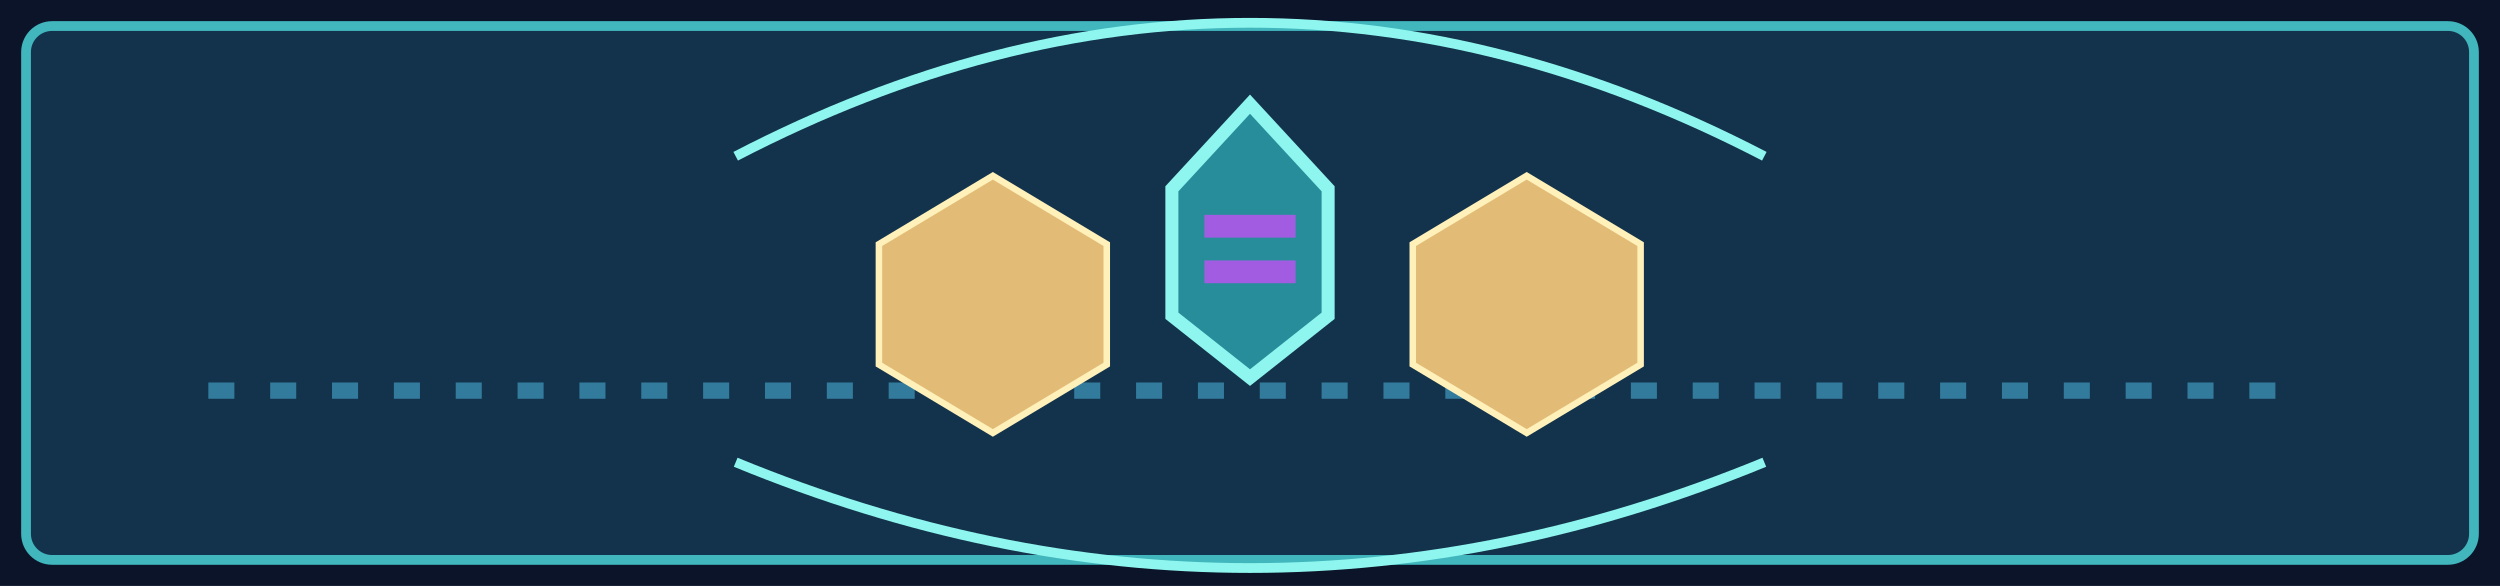
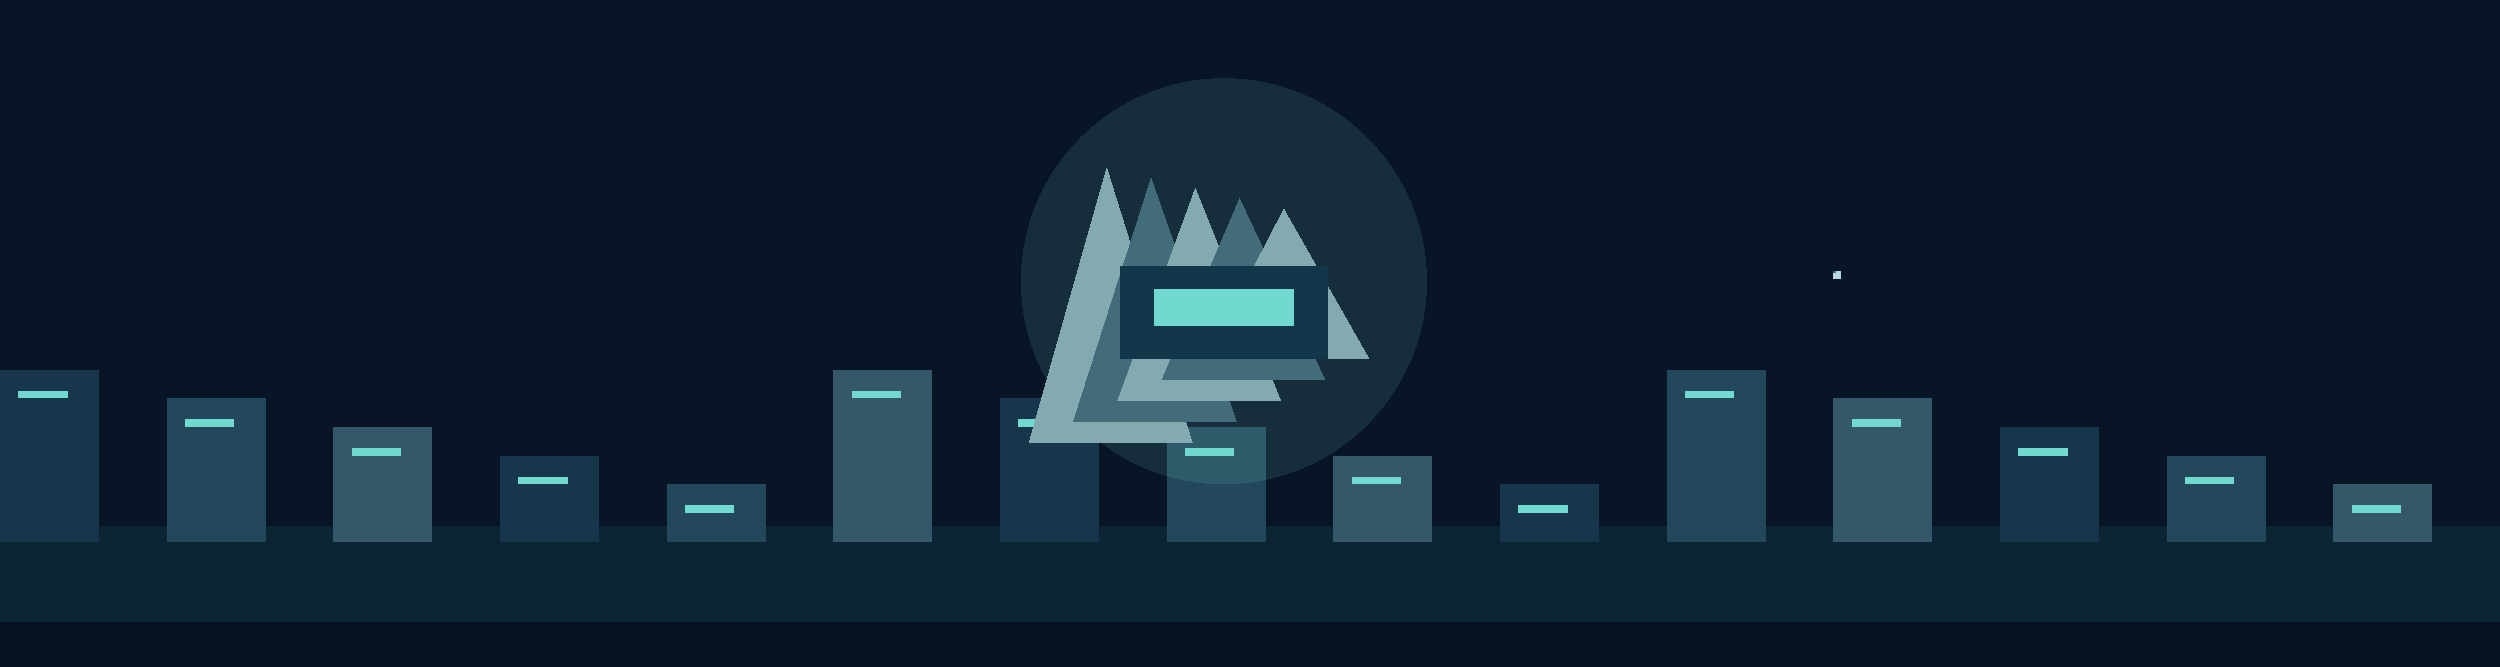
- <svg xmlns="http://www.w3.org/2000/svg" width="768" height="180" viewBox="0 0 768 180">
-   <rect width="768" height="180" fill="#0b1429" />
-   <rect x="8" y="8" width="752" height="164" rx="8" fill="#12334b" stroke="#41b6bd" stroke-width="3" />
-   <path d="M64 120H704" stroke="#337b9d" stroke-width="5" stroke-dasharray="8 11" />
-   <g fill="#e2bc77" stroke="#fff1b9" stroke-width="2">
-     <path d="M270 75l35-21 35 21v37l-35 21-35-21z" />
-     <path d="M434 75l35-21 35 21v37l-35 21-35-21z" />
-   </g>
-   <path d="M360 58l24-26 24 26v39l-24 19-24-19z" fill="#288d9b" stroke="#8ff6ef" stroke-width="4" />
-   <g fill="#a15ce2">
-     <rect x="370" y="66" width="28" height="7" />
-     <rect x="370" y="80" width="28" height="7" />
-   </g>
-   <g stroke="#8ff6ef" fill="none" stroke-width="3">
-     <path d="M226 48q158-82 316 0" />
-     <path d="M226 142q158 65 316 0" />
-   </g>
+ <svg xmlns="http://www.w3.org/2000/svg" width="960" height="256" viewBox="0 0 960 256" shape-rendering="crispEdges">
+   <rect width="960" height="256" fill="#081526" />
+   <rect y="202" width="960" height="54" fill="#0c2535" />
+   <rect x="704" y="104" width="3" height="3" fill="#b6d7dc" />
+   <rect x="704" y="104" width="1" height="1" fill="#426176" />
+   <rect x="704" y="104" width="1" height="1" fill="#426176" />
+   <rect x="704" y="104" width="1" height="1" fill="#b6d7dc" />
+   <rect x="704" y="104" width="1" height="1" fill="#426176" />
+   <rect x="704" y="104" width="1" height="1" fill="#426176" />
+   <rect x="704" y="104" width="1" height="1" fill="#b6d7dc" />
+   <rect x="704" y="104" width="1" height="1" fill="#426176" />
+   <rect x="704" y="104" width="1" height="1" fill="#426176" />
+   <rect x="704" y="104" width="3" height="3" fill="#b6d7dc" />
+   <rect x="704" y="104" width="1" height="1" fill="#426176" />
+   <rect x="704" y="104" width="1" height="1" fill="#426176" />
+   <rect x="704" y="104" width="1" height="1" fill="#b6d7dc" />
+   <rect x="704" y="104" width="1" height="1" fill="#426176" />
+   <rect x="704" y="104" width="1" height="1" fill="#426176" />
+   <rect x="704" y="104" width="1" height="1" fill="#b6d7dc" />
+   <rect x="704" y="104" width="1" height="1" fill="#426176" />
+   <rect x="704" y="104" width="1" height="1" fill="#426176" />
+   <rect x="704" y="104" width="3" height="3" fill="#b6d7dc" />
+   <rect x="704" y="104" width="1" height="1" fill="#426176" />
+   <rect x="704" y="104" width="1" height="1" fill="#426176" />
+   <rect x="704" y="104" width="1" height="1" fill="#b6d7dc" />
+   <rect x="704" y="104" width="1" height="1" fill="#426176" />
+   <rect x="704" y="104" width="1" height="1" fill="#426176" />
+   <rect x="704" y="104" width="1" height="1" fill="#b6d7dc" />
+   <rect x="704" y="104" width="1" height="1" fill="#426176" />
+   <rect x="704" y="104" width="1" height="1" fill="#426176" />
+   <rect x="704" y="104" width="3" height="3" fill="#b6d7dc" />
+   <rect x="704" y="104" width="1" height="1" fill="#426176" />
+   <rect x="704" y="104" width="1" height="1" fill="#426176" />
+   <rect x="704" y="104" width="1" height="1" fill="#b6d7dc" />
+   <rect x="704" y="104" width="1" height="1" fill="#426176" />
+   <rect x="704" y="104" width="1" height="1" fill="#426176" />
+   <rect x="704" y="104" width="1" height="1" fill="#b6d7dc" />
+   <rect x="704" y="104" width="1" height="1" fill="#426176" />
+   <rect x="704" y="104" width="1" height="1" fill="#426176" />
+   <rect x="704" y="104" width="3" height="3" fill="#b6d7dc" />
+   <rect x="704" y="104" width="1" height="1" fill="#426176" />
+   <rect x="704" y="104" width="1" height="1" fill="#426176" />
+   <rect x="704" y="104" width="1" height="1" fill="#b6d7dc" />
+   <rect x="704" y="104" width="1" height="1" fill="#426176" />
+   <rect x="704" y="104" width="1" height="1" fill="#426176" />
+   <rect x="704" y="104" width="1" height="1" fill="#b6d7dc" />
+   <rect x="704" y="104" width="1" height="1" fill="#426176" />
+   <rect x="704" y="104" width="1" height="1" fill="#426176" />
+   <rect x="704" y="104" width="3" height="3" fill="#b6d7dc" />
+   <rect x="704" y="104" width="1" height="1" fill="#426176" />
+   <rect x="704" y="104" width="1" height="1" fill="#426176" />
+   <rect x="704" y="104" width="1" height="1" fill="#b6d7dc" />
+   <rect x="704" y="104" width="1" height="1" fill="#426176" />
+   <rect x="704" y="104" width="1" height="1" fill="#426176" />
+   <rect x="704" y="104" width="1" height="1" fill="#b6d7dc" />
+   <rect x="704" y="104" width="1" height="1" fill="#426176" />
+   <rect x="704" y="104" width="1" height="1" fill="#426176" />
+   <rect x="704" y="104" width="3" height="3" fill="#b6d7dc" />
+   <rect x="704" y="104" width="1" height="1" fill="#426176" />
+   <rect x="704" y="104" width="1" height="1" fill="#426176" />
+   <rect x="704" y="104" width="1" height="1" fill="#b6d7dc" />
+   <rect x="704" y="104" width="1" height="1" fill="#426176" />
+   <rect x="704" y="104" width="1" height="1" fill="#426176" />
+   <rect x="704" y="104" width="1" height="1" fill="#b6d7dc" />
+   <rect x="704" y="104" width="1" height="1" fill="#426176" />
+   <rect x="704" y="104" width="1" height="1" fill="#426176" />
+   <rect x="704" y="104" width="3" height="3" fill="#b6d7dc" />
+   <rect x="704" y="104" width="1" height="1" fill="#426176" />
+   <rect x="704" y="104" width="1" height="1" fill="#426176" />
+   <rect x="704" y="104" width="1" height="1" fill="#b6d7dc" />
+   <rect x="704" y="104" width="1" height="1" fill="#426176" />
+   <rect x="704" y="104" width="1" height="1" fill="#426176" />
+   <rect x="704" y="104" width="1" height="1" fill="#b6d7dc" />
+   <rect x="704" y="104" width="1" height="1" fill="#426176" />
+   <rect x="704" y="104" width="1" height="1" fill="#426176" />
+   <rect x="704" y="104" width="3" height="3" fill="#b6d7dc" />
+   <rect x="704" y="104" width="1" height="1" fill="#426176" />
+   <rect x="704" y="104" width="1" height="1" fill="#426176" />
+   <rect x="704" y="104" width="1" height="1" fill="#b6d7dc" />
+   <rect x="704" y="104" width="1" height="1" fill="#426176" />
+   <rect x="704" y="104" width="1" height="1" fill="#426176" />
+   <rect x="704" y="104" width="1" height="1" fill="#b6d7dc" />
+   <rect x="704" y="104" width="1" height="1" fill="#426176" />
+   <rect x="704" y="104" width="1" height="1" fill="#426176" />
+   <rect x="704" y="104" width="3" height="3" fill="#b6d7dc" />
+   <rect x="704" y="104" width="1" height="1" fill="#426176" />
+   <rect x="704" y="104" width="1" height="1" fill="#426176" />
+   <rect x="704" y="104" width="1" height="1" fill="#b6d7dc" />
+   <rect x="704" y="104" width="1" height="1" fill="#426176" />
+   <rect x="704" y="104" width="1" height="1" fill="#426176" />
+   <rect x="704" y="104" width="1" height="1" fill="#b6d7dc" />
+   <rect x="704" y="104" width="1" height="1" fill="#426176" />
+   <rect x="704" y="104" width="1" height="1" fill="#426176" />
+   <rect x="704" y="104" width="3" height="3" fill="#b6d7dc" />
+   <rect x="704" y="104" width="1" height="1" fill="#426176" />
+   <rect x="704" y="104" width="1" height="1" fill="#426176" />
+   <rect x="704" y="104" width="1" height="1" fill="#b6d7dc" />
+   <rect x="704" y="104" width="1" height="1" fill="#426176" />
+   <rect x="704" y="104" width="1" height="1" fill="#426176" />
+   <rect x="704" y="104" width="1" height="1" fill="#b6d7dc" />
+   <rect x="704" y="104" width="1" height="1" fill="#426176" />
+   <rect x="704" y="104" width="1" height="1" fill="#426176" />
+   <rect x="704" y="104" width="3" height="3" fill="#b6d7dc" />
+   <rect x="704" y="104" width="1" height="1" fill="#426176" />
+   <rect x="704" y="104" width="1" height="1" fill="#426176" />
+   <rect x="704" y="104" width="1" height="1" fill="#b6d7dc" />
+   <rect x="704" y="104" width="1" height="1" fill="#426176" />
+   <rect x="704" y="104" width="1" height="1" fill="#426176" />
+   <rect x="704" y="104" width="1" height="1" fill="#b6d7dc" />
+   <rect x="704" y="104" width="1" height="1" fill="#426176" />
+   <rect x="704" y="104" width="1" height="1" fill="#426176" />
+   <rect x="704" y="104" width="3" height="3" fill="#b6d7dc" />
+   <rect x="704" y="104" width="1" height="1" fill="#426176" />
+   <rect x="0" y="142" width="38" height="66" fill="#17354b" />
+   <rect x="7" y="150" width="19" height="3" fill="#72d9d1" />
+   <rect x="64" y="153" width="38" height="55" fill="#23485b" />
+   <rect x="71" y="161" width="19" height="3" fill="#72d9d1" />
+   <rect x="128" y="164" width="38" height="44" fill="#34576a" />
+   <rect x="135" y="172" width="19" height="3" fill="#72d9d1" />
+   <rect x="192" y="175" width="38" height="33" fill="#17354b" />
+   <rect x="199" y="183" width="19" height="3" fill="#72d9d1" />
+   <rect x="256" y="186" width="38" height="22" fill="#23485b" />
+   <rect x="263" y="194" width="19" height="3" fill="#72d9d1" />
+   <rect x="320" y="142" width="38" height="66" fill="#34576a" />
+   <rect x="327" y="150" width="19" height="3" fill="#72d9d1" />
+   <rect x="384" y="153" width="38" height="55" fill="#17354b" />
+   <rect x="391" y="161" width="19" height="3" fill="#72d9d1" />
+   <rect x="448" y="164" width="38" height="44" fill="#23485b" />
+   <rect x="455" y="172" width="19" height="3" fill="#72d9d1" />
+   <rect x="512" y="175" width="38" height="33" fill="#34576a" />
+   <rect x="519" y="183" width="19" height="3" fill="#72d9d1" />
+   <rect x="576" y="186" width="38" height="22" fill="#17354b" />
+   <rect x="583" y="194" width="19" height="3" fill="#72d9d1" />
+   <rect x="640" y="142" width="38" height="66" fill="#23485b" />
+   <rect x="647" y="150" width="19" height="3" fill="#72d9d1" />
+   <rect x="704" y="153" width="38" height="55" fill="#34576a" />
+   <rect x="711" y="161" width="19" height="3" fill="#72d9d1" />
+   <rect x="768" y="164" width="38" height="44" fill="#17354b" />
+   <rect x="775" y="172" width="19" height="3" fill="#72d9d1" />
+   <rect x="832" y="175" width="38" height="33" fill="#23485b" />
+   <rect x="839" y="183" width="19" height="3" fill="#72d9d1" />
+   <rect x="896" y="186" width="38" height="22" fill="#34576a" />
+   <rect x="903" y="194" width="19" height="3" fill="#72d9d1" />
+   <rect x="960" y="142" width="38" height="66" fill="#17354b" />
+   <rect x="967" y="150" width="19" height="3" fill="#72d9d1" />
+   <circle cx="470" cy="108" r="78" fill="#72d9d1" opacity=".13" />
+   <path d="M395 170L425 64L458 170Z" fill="#82aab0" />
+   <path d="M412 162L442 68L475 162Z" fill="#426c7a" />
+   <path d="M429 154L459 72L492 154Z" fill="#82aab0" />
+   <path d="M446 146L476 76L509 146Z" fill="#426c7a" />
+   <path d="M463 138L493 80L526 138Z" fill="#82aab0" />
+   <rect x="430" y="102" width="80" height="36" fill="#12374a" />
+   <rect x="443" y="111" width="54" height="14" fill="#72d9d1" />
+   <rect y="239" width="960" height="17" fill="#061020" />
</svg>
